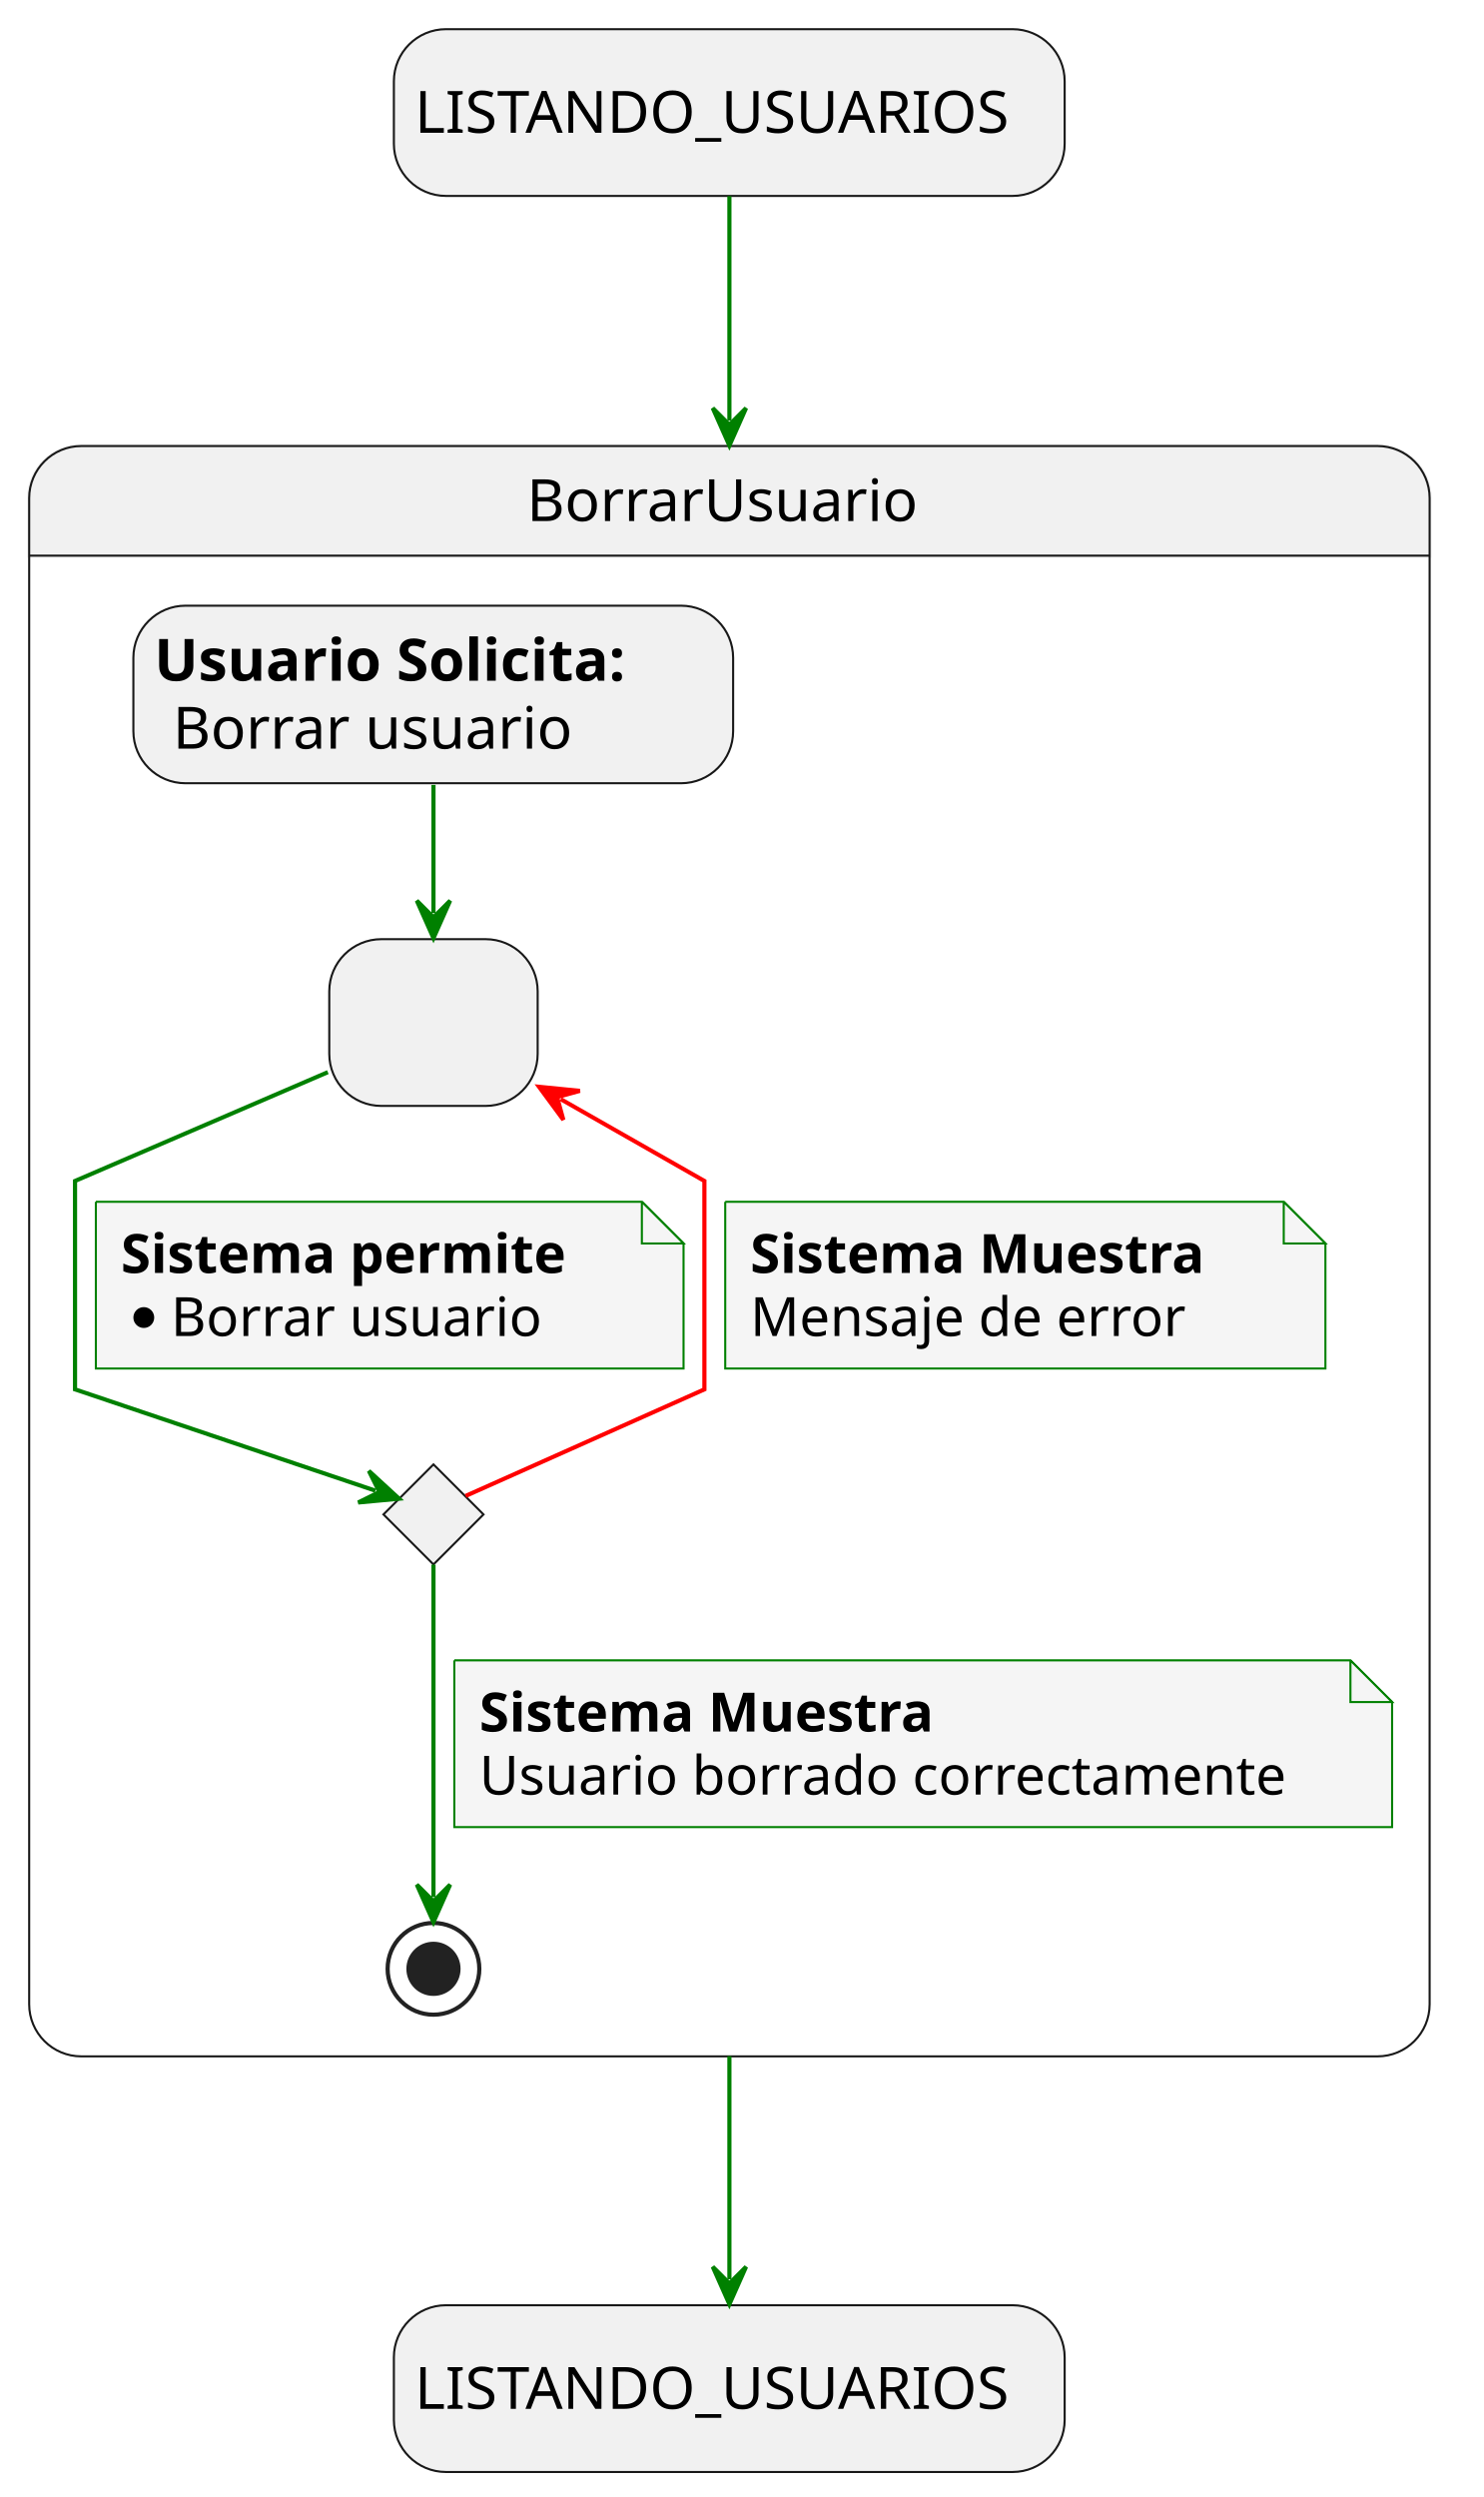
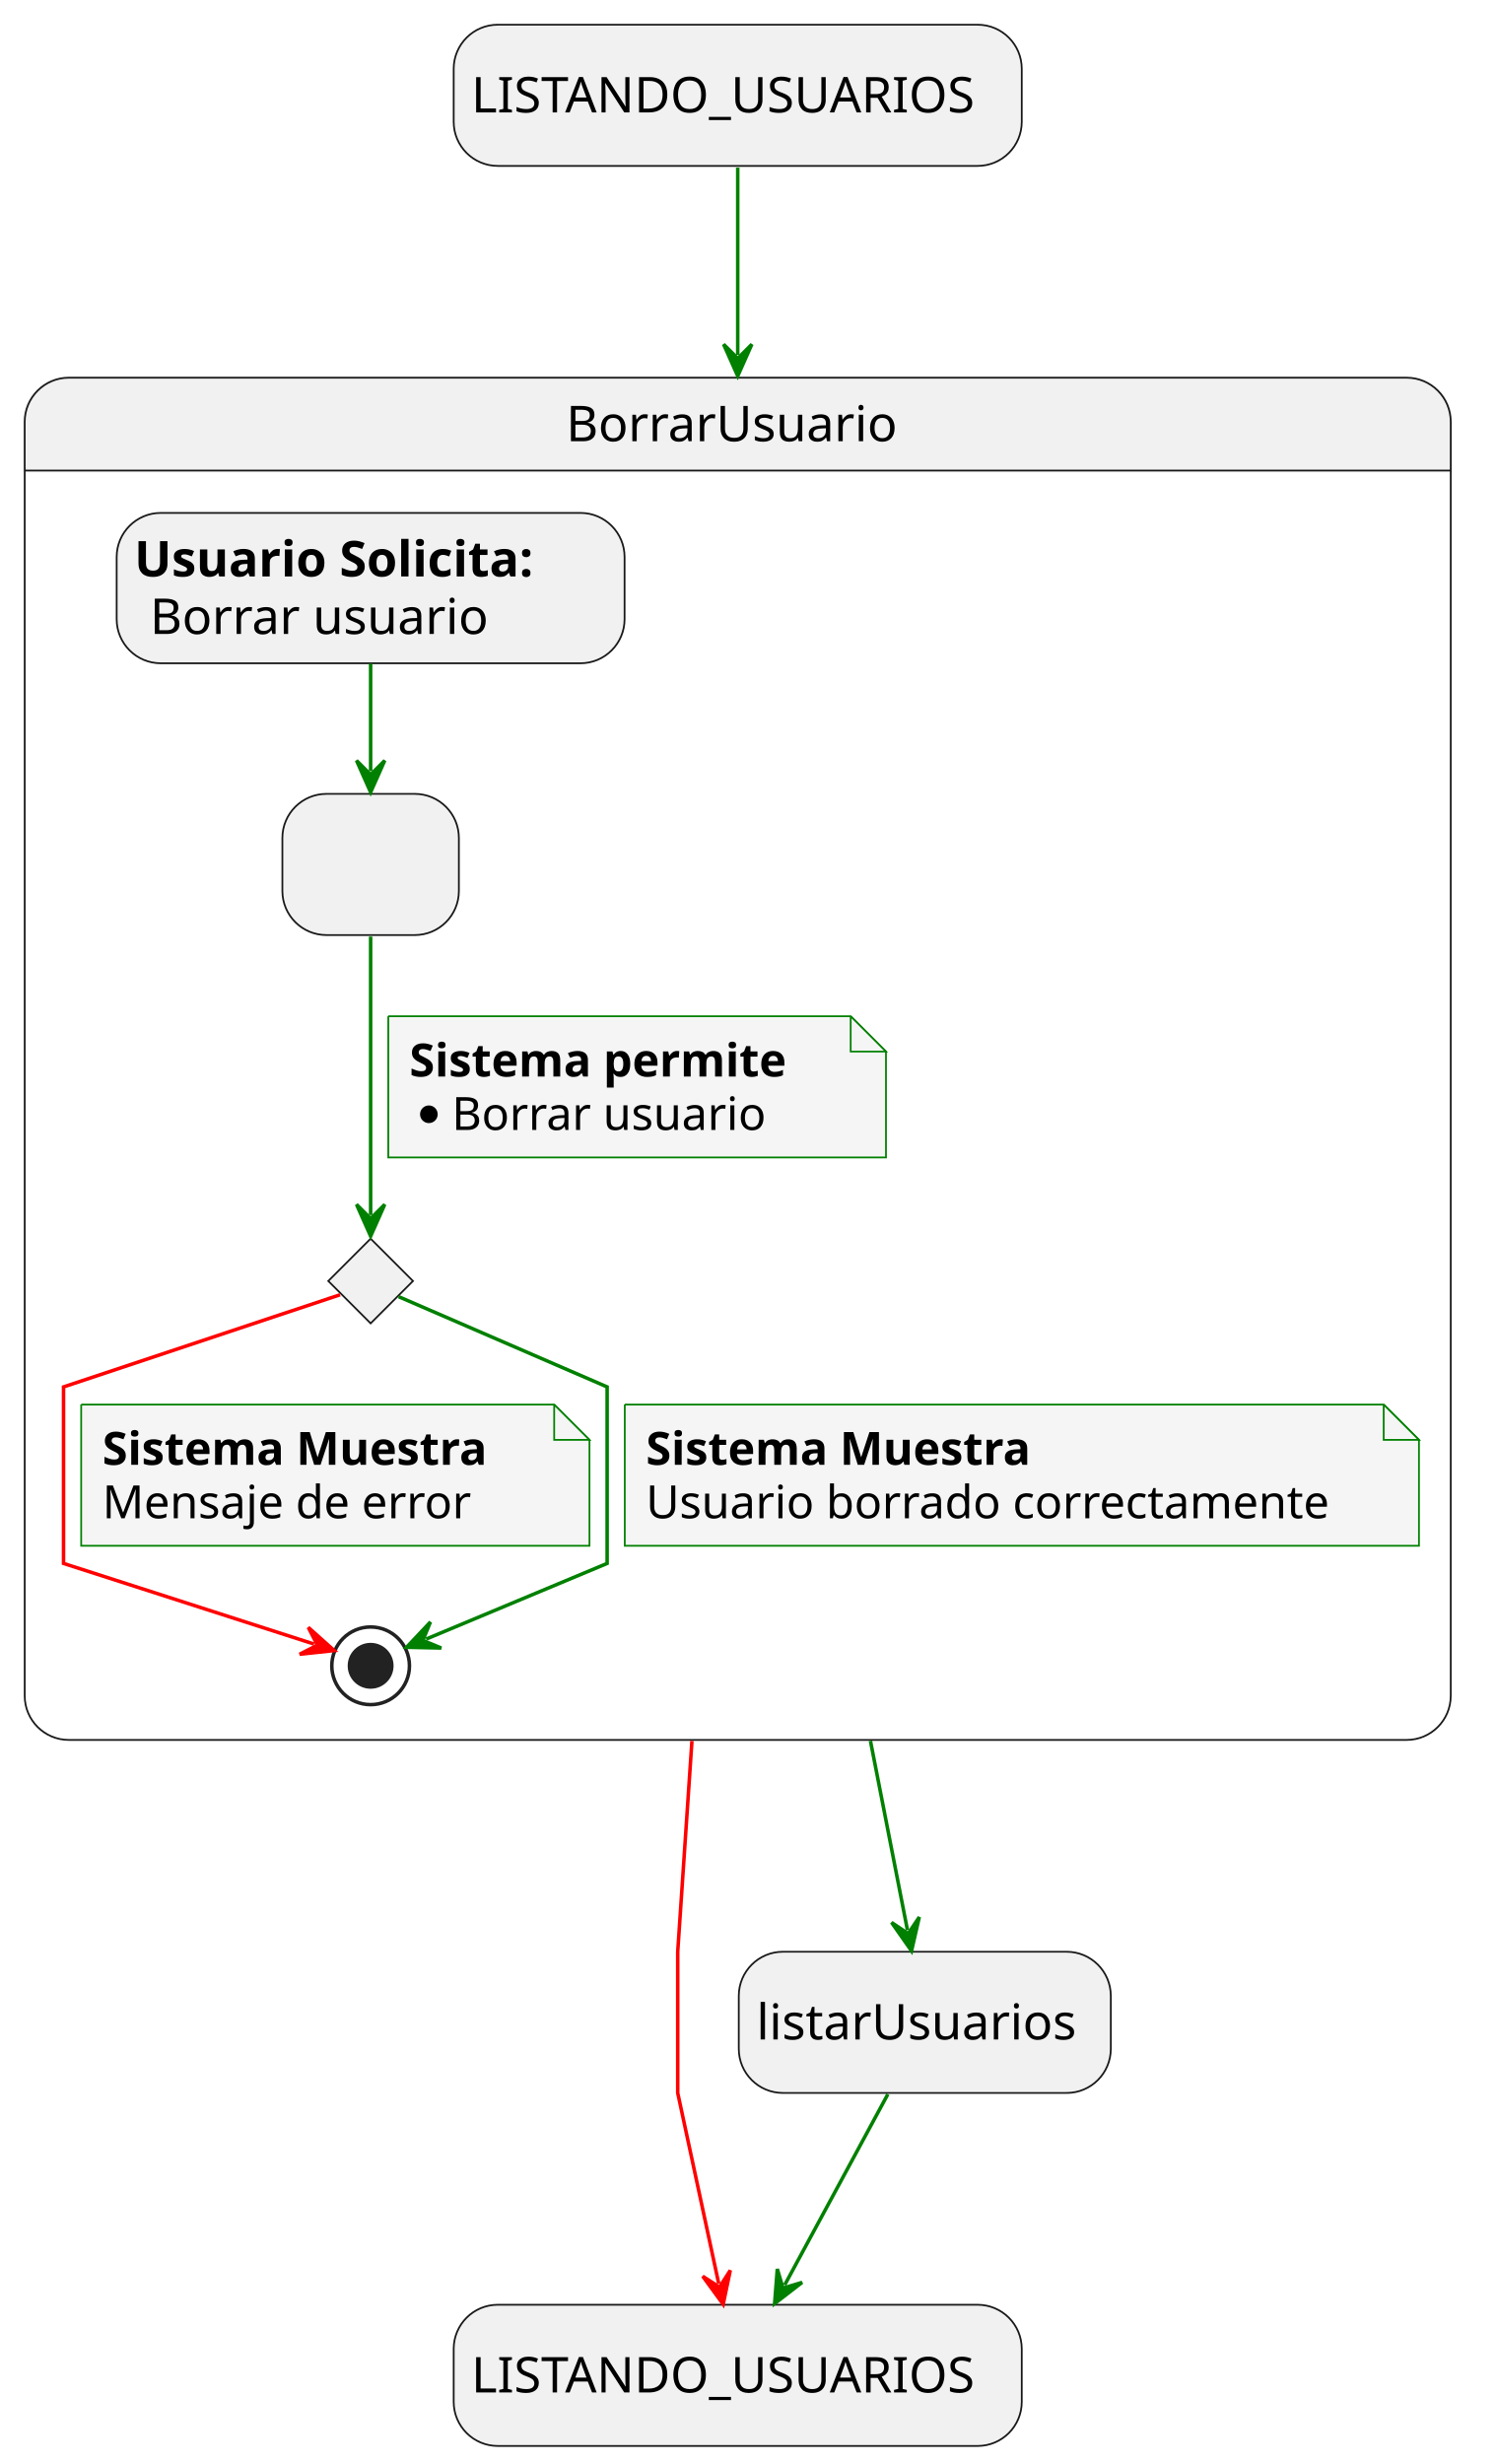
- <svg xmlns="http://www.w3.org/2000/svg" contentStyleType="text/css" height="599px" preserveAspectRatio="none" style="width:356px;height:599px;background:#FFFFFF;" version="1.1" viewBox="0 0 356 599" width="356px" zoomAndPan="magnify">
+ <svg xmlns="http://www.w3.org/2000/svg" contentStyleType="text/css" data-diagram-type="STATE" height="698px" preserveAspectRatio="none" style="width:424px;height:698px;background:#FFFFFF;" version="1.1" viewBox="0 0 424 698" width="424px" zoomAndPan="magnify">
  <defs />
  <g>
-     <rect fill="#F1F1F1" height="40" rx="12.5" ry="12.5" style="stroke:#181818;stroke-width:0.5;" width="160.938" x="94.5" y="7" />
-     <text fill="#000000" font-family="sans-serif" font-size="14" lengthAdjust="spacing" textLength="150.938" x="99.5" y="31.847">LISTANDO_USUARIOS</text>
-     <rect fill="#F1F1F1" height="40" rx="12.5" ry="12.5" style="stroke:#181818;stroke-width:0.5;" width="160.938" x="94.5" y="553" />
-     <text fill="#000000" font-family="sans-serif" font-size="14" lengthAdjust="spacing" textLength="150.938" x="99.5" y="577.847">LISTANDO_USUARIOS</text>
-     <path d="M19.5,107 L330.5,107 A12.5,12.5 0 0 1 343,119.5 L343,133.297 L7,133.297 L7,119.5 A12.5,12.5 0 0 1 19.5,107 " fill="#F1F1F1" style="stroke:#F1F1F1;stroke-width:1;" />
-     <rect fill="none" height="386.297" rx="12.5" ry="12.5" style="stroke:#181818;stroke-width:0.5;" width="336" x="7" y="107" />
-     <line style="stroke:#181818;stroke-width:0.5;" x1="7" x2="343" y1="133.297" y2="133.297" />
-     <text fill="#000000" font-family="sans-serif" font-size="14" lengthAdjust="spacing" textLength="97.221" x="126.39" y="124.995">BorrarUsuario</text>
-     <rect fill="#F1F1F1" height="40" rx="12.5" ry="12.5" style="stroke:#181818;stroke-width:0.5;" width="50" x="79" y="225.297" />
-     <text fill="#000000" font-family="sans-serif" font-size="14" lengthAdjust="spacing" textLength="4.45" x="101.775" y="250.144"> </text>
+     <rect fill="#F1F1F1" height="40" rx="12.5" ry="12.5" style="stroke:#181818;stroke-width:0.5;" width="160.938" x="128.53" y="7" />
+     <text fill="#000000" font-family="sans-serif" font-size="14" lengthAdjust="spacing" textLength="150.938" x="133.53" y="31.847">LISTANDO_USUARIOS</text>
+     <rect fill="#F1F1F1" height="40" rx="12.5" ry="12.5" style="stroke:#181818;stroke-width:0.5;" width="160.938" x="128.53" y="652.89" />
+     <text fill="#000000" font-family="sans-serif" font-size="14" lengthAdjust="spacing" textLength="150.938" x="133.53" y="677.737">LISTANDO_USUARIOS</text>
+     <path d="M19.5,107 L398.5,107 A12.5,12.5 0 0 1 411,119.5 L411,133.297 L7,133.297 L7,119.5 A12.5,12.5 0 0 1 19.5,107 " fill="#F1F1F1" style="stroke:#F1F1F1;stroke-width:1;" />
+     <rect fill="none" height="385.887" rx="12.5" ry="12.5" style="stroke:#181818;stroke-width:0.5;" width="404" x="7" y="107" />
+     <line style="stroke:#181818;stroke-width:0.5;" x1="7" x2="411" y1="133.297" y2="133.297" />
+     <text fill="#000000" font-family="sans-serif" font-size="14" lengthAdjust="spacing" textLength="97.221" x="160.39" y="124.995">BorrarUsuario</text>
+     <rect fill="#F1F1F1" height="40" rx="12.5" ry="12.5" style="stroke:#181818;stroke-width:0.5;" width="50" x="80" y="224.887" />
+     <text fill="#000000" font-family="sans-serif" font-size="14" lengthAdjust="spacing" textLength="4.45" x="102.775" y="249.734"> </text>
    <g id="elem_revisionBorrarUsuario">
-       <polygon fill="#F1F1F1" points="104,351.297,116,363.297,104,375.297,92,363.297,104,351.297" style="stroke:#181818;stroke-width:0.5;" />
+       <polygon fill="#F1F1F1" points="105,350.887,117,362.887,105,374.887,93,362.887,105,350.887" style="stroke:#181818;stroke-width:0.5;" />
    </g>
-     <rect fill="#F1F1F1" height="42.594" rx="12.5" ry="12.5" style="stroke:#181818;stroke-width:0.5;" width="143.895" x="32" y="145.297" />
-     <text fill="#000000" font-family="sans-serif" font-size="14" font-weight="bold" lengthAdjust="spacing" textLength="129.445" x="37" y="163.292">Usuario Solicita:</text>
-     <text fill="#000000" font-family="sans-serif" font-size="14" lengthAdjust="spacing" textLength="4.45" x="166.445" y="163.292"> </text>
-     <text fill="#000000" font-family="sans-serif" font-size="14" lengthAdjust="spacing" textLength="100.297" x="41.45" y="179.589">Borrar usuario</text>
-     <ellipse cx="104" cy="472.297" fill="none" rx="11" ry="11" style="stroke:#222222;stroke-width:1;" />
-     <ellipse cx="104" cy="472.297" fill="#222222" rx="6" ry="6" style="stroke:#222222;stroke-width:1;" />
+     <rect fill="#F1F1F1" height="42.594" rx="12.5" ry="12.5" style="stroke:#181818;stroke-width:0.5;" width="143.895" x="33.05" y="145.297" />
+     <text fill="#000000" font-family="sans-serif" font-size="14" font-weight="bold" lengthAdjust="spacing" textLength="129.445" x="38.05" y="163.292">Usuario Solicita:</text>
+     <text fill="#000000" font-family="sans-serif" font-size="14" lengthAdjust="spacing" textLength="4.45" x="167.495" y="163.292"> </text>
+     <text fill="#000000" font-family="sans-serif" font-size="14" lengthAdjust="spacing" textLength="100.297" x="42.5" y="179.589">Borrar usuario</text>
+     <ellipse cx="105" cy="471.887" fill="none" rx="11" ry="11" style="stroke:#222222;stroke-width:1;" />
+     <ellipse cx="105" cy="471.887" fill="#222222" rx="6" ry="6" style="stroke:#222222;stroke-width:1;" />
    <g id="link_usuarioSolicita_solicitudBorrarUsuario">
-       <path d="M104,188.297 C104,199.717 104,207.847 104,219.057 " fill="none" id="usuarioSolicita-to-solicitudBorrarUsuario" style="stroke:#008000;stroke-width:1;" />
-       <polygon fill="#008000" points="104,225.057,108,216.057,104,220.057,100,216.057,104,225.057" style="stroke:#008000;stroke-width:1;" />
+       <path d="M105,188.037 C105,199.337 105,207.297 105,218.437 " fill="none" id="usuarioSolicita-to-solicitudBorrarUsuario" style="stroke:#008000;stroke-width:1;" />
+       <polygon fill="#008000" points="105,224.437,109,215.437,105,219.437,101,215.437,105,224.437" style="stroke:#008000;stroke-width:1;" />
    </g>
    <g id="link_solicitudBorrarUsuario_revisionBorrarUsuario">
-       <path d="M78.66,257.197 C53.29,268.117 18,283.297 18,283.297 C18,283.297 18,333.297 18,333.297 C18,333.297 68.545,350.339 90.065,357.599 " fill="none" id="solicitudBorrarUsuario-to-revisionBorrarUsuario" style="stroke:#008000;stroke-width:1;" />
-       <polygon fill="#008000" points="95.75,359.517,88.501,352.85,91.012,357.919,85.944,360.43,95.75,359.517" style="stroke:#008000;stroke-width:1;" />
-       <path d="M23,288.297 L23,328.297 L164,328.297 L164,298.297 L154,288.297 L23,288.297 " fill="#F5F5F5" style="stroke:#008000;stroke-width:0.5;" />
-       <path d="M154,288.297 L154,298.297 L164,298.297 L154,288.297 " fill="#F5F5F5" style="stroke:#008000;stroke-width:0.5;" />
-       <text fill="#000000" font-family="sans-serif" font-size="13" font-weight="bold" lengthAdjust="spacing" textLength="120.999" x="29" y="305.364">Sistema permite</text>
-       <ellipse cx="34.5" cy="316.062" fill="#000000" rx="2.5" ry="2.5" style="stroke:#000000;stroke-width:0;" />
-       <text fill="#000000" font-family="sans-serif" font-size="13" lengthAdjust="spacing" textLength="93.133" x="41" y="320.497">Borrar usuario</text>
-     </g>
-     <g id="link_revisionBorrarUsuario_solicitudBorrarUsuario">
-       <path d="M111.71,358.857 C128.93,351.177 169,333.297 169,333.297 C169,333.297 169,283.297 169,283.297 C169,283.297 152.784,274.065 134.534,263.675 " fill="none" id="revisionBorrarUsuario-to-solicitudBorrarUsuario" style="stroke:#FF0000;stroke-width:1;" />
-       <polygon fill="#FF0000" points="129.32,260.707,135.162,268.636,133.665,263.181,139.12,261.683,129.32,260.707" style="stroke:#FF0000;stroke-width:1;" />
-       <path d="M174,288.297 L174,328.297 L318,328.297 L318,298.297 L308,288.297 L174,288.297 " fill="#F5F5F5" style="stroke:#008000;stroke-width:0.5;" />
-       <path d="M308,288.297 L308,298.297 L318,298.297 L308,288.297 " fill="#F5F5F5" style="stroke:#008000;stroke-width:0.5;" />
-       <text fill="#000000" font-family="sans-serif" font-size="13" font-weight="bold" lengthAdjust="spacing" textLength="123.576" x="180" y="305.364">Sistema Muestra</text>
-       <text fill="#000000" font-family="sans-serif" font-size="13" lengthAdjust="spacing" textLength="110.303" x="180" y="320.497">Mensaje de error</text>
+       <path d="M105,265.307 C105,289.557 105,324.277 105,344.197 " fill="none" id="solicitudBorrarUsuario-to-revisionBorrarUsuario" style="stroke:#008000;stroke-width:1;" />
+       <polygon fill="#008000" points="105,350.197,109,341.197,105,345.197,101,341.197,105,350.197" style="stroke:#008000;stroke-width:1;" />
+       <path d="M110,287.887 L110,327.887 L251,327.887 L251,297.887 L241,287.887 L110,287.887 " fill="#F5F5F5" style="stroke:#008000;stroke-width:0.5;" />
+       <path d="M241,287.887 L241,297.887 L251,297.887 L241,287.887 " fill="#F5F5F5" style="stroke:#008000;stroke-width:0.5;" />
+       <text fill="#000000" font-family="sans-serif" font-size="13" font-weight="bold" lengthAdjust="spacing" textLength="120.999" x="116" y="304.954">Sistema permite</text>
+       <ellipse cx="121.5" cy="315.652" fill="#000000" rx="2.5" ry="2.5" style="stroke:#000000;stroke-width:0;" />
+       <text fill="#000000" font-family="sans-serif" font-size="13" lengthAdjust="spacing" textLength="93.133" x="128" y="320.087">Borrar usuario</text>
    </g>
    <g id="link_revisionBorrarUsuario_*end*BorrarUsuario">
-       <path d="M104,375.347 C104,396.167 104,434.937 104,455.097 " fill="none" id="revisionBorrarUsuario-to-*end*BorrarUsuario" style="stroke:#008000;stroke-width:1;" />
-       <polygon fill="#008000" points="104,461.097,108,452.097,104,456.097,100,452.097,104,461.097" style="stroke:#008000;stroke-width:1;" />
-       <path d="M109,398.297 L109,438.297 L334,438.297 L334,408.297 L324,398.297 L109,398.297 " fill="#F5F5F5" style="stroke:#008000;stroke-width:0.5;" />
-       <path d="M324,398.297 L324,408.297 L334,408.297 L324,398.297 " fill="#F5F5F5" style="stroke:#008000;stroke-width:0.5;" />
-       <text fill="#000000" font-family="sans-serif" font-size="13" font-weight="bold" lengthAdjust="spacing" textLength="123.576" x="115" y="415.364">Sistema Muestra</text>
-       <text fill="#000000" font-family="sans-serif" font-size="13" lengthAdjust="spacing" textLength="204.731" x="115" y="430.497">Usuario borrado correctamente</text>
+       <path d="M96.34,366.777 C74.33,374.107 18,392.887 18,392.887 C18,392.887 18,442.887 18,442.887 C18,442.887 65.919,458.308 88.969,465.728 " fill="none" id="revisionBorrarUsuario-to-*end*BorrarUsuario" style="stroke:#FF0000;stroke-width:1;" />
+       <polygon fill="#FF0000" points="94.68,467.567,87.339,461.002,89.921,466.035,84.887,468.617,94.68,467.567" style="stroke:#FF0000;stroke-width:1;" />
+       <path d="M23,397.887 L23,437.887 L167,437.887 L167,407.887 L157,397.887 L23,397.887 " fill="#F5F5F5" style="stroke:#008000;stroke-width:0.5;" />
+       <path d="M157,397.887 L157,407.887 L167,407.887 L157,397.887 " fill="#F5F5F5" style="stroke:#008000;stroke-width:0.5;" />
+       <text fill="#000000" font-family="sans-serif" font-size="13" font-weight="bold" lengthAdjust="spacing" textLength="123.576" x="29" y="414.954">Sistema Muestra</text>
+       <text fill="#000000" font-family="sans-serif" font-size="13" lengthAdjust="spacing" textLength="110.303" x="29" y="430.087">Mensaje de error</text>
    </g>
+     <g id="link_revisionBorrarUsuario_*end*BorrarUsuario">
+       <path d="M112.95,367.327 C130.7,375.007 172,392.887 172,392.887 C172,392.887 172,442.887 172,442.887 C172,442.887 139.455,456.481 120.715,464.321 " fill="none" id="revisionBorrarUsuario-to-*end*BorrarUsuario-1" style="stroke:#008000;stroke-width:1;" />
+       <polygon fill="#008000" points="115.18,466.637,125.026,466.853,119.793,464.707,121.939,459.473,115.18,466.637" style="stroke:#008000;stroke-width:1;" />
+       <path d="M177,397.887 L177,437.887 L402,437.887 L402,407.887 L392,397.887 L177,397.887 " fill="#F5F5F5" style="stroke:#008000;stroke-width:0.5;" />
+       <path d="M392,397.887 L392,407.887 L402,407.887 L392,397.887 " fill="#F5F5F5" style="stroke:#008000;stroke-width:0.5;" />
+       <text fill="#000000" font-family="sans-serif" font-size="13" font-weight="bold" lengthAdjust="spacing" textLength="123.576" x="183" y="414.954">Sistema Muestra</text>
+       <text fill="#000000" font-family="sans-serif" font-size="13" lengthAdjust="spacing" textLength="204.731" x="183" y="430.087">Usuario borrado correctamente</text>
+     </g>
+     <rect fill="#F1F1F1" height="40" rx="12.5" ry="12.5" style="stroke:#181818;stroke-width:0.5;" width="105.395" x="209.3" y="552.89" />
+     <text fill="#000000" font-family="sans-serif" font-size="14" lengthAdjust="spacing" textLength="95.395" x="214.3" y="577.737">listarUsuarios</text>
    <g id="link_startState_BorrarUsuario">
-       <path d="M175,47.06 C175,61.39 175,76.68 175,100.9 " fill="none" id="startState-to-BorrarUsuario" style="stroke:#008000;stroke-width:1;" />
-       <polygon fill="#008000" points="175,106.9,179,97.9,175,101.9,171,97.9,175,106.9" style="stroke:#008000;stroke-width:1;" />
+       <path d="M209,47.49 C209,61.75 209,76.7 209,100.53 " fill="none" id="startState-to-BorrarUsuario" style="stroke:#008000;stroke-width:1;" />
+       <polygon fill="#008000" points="209,106.53,213,97.53,209,101.53,205,97.53,209,106.53" style="stroke:#008000;stroke-width:1;" />
+     </g>
+     <g id="link_BorrarUsuario_listarUsuarios">
+       <path d="M246.6,493.16 C251.31,517.22 254.287,532.472 257.087,546.772 " fill="none" id="BorrarUsuario-to-listarUsuarios" style="stroke:#008000;stroke-width:1;" />
+       <polygon fill="#008000" points="258.24,552.66,260.436,543.059,257.279,547.753,252.585,544.596,258.24,552.66" style="stroke:#008000;stroke-width:1;" />
    </g>
    <g id="link_BorrarUsuario_endState">
-       <path d="M175,493.25 C175,517.31 175,532.46 175,546.77 " fill="none" id="BorrarUsuario-to-endState" style="stroke:#008000;stroke-width:1;" />
-       <polygon fill="#008000" points="175,552.77,179,543.77,175,547.77,171,543.77,175,552.77" style="stroke:#008000;stroke-width:1;" />
+       <path d="M196.03,493.18 C193.7,527.67 192,552.89 192,552.89 C192,552.89 192,592.89 192,592.89 C192,592.89 198.588,623.524 203.618,646.904 " fill="none" id="BorrarUsuario-to-endState" style="stroke:#FF0000;stroke-width:1;" />
+       <polygon fill="#FF0000" points="204.88,652.77,206.898,643.13,203.828,647.882,199.077,644.813,204.88,652.77" style="stroke:#FF0000;stroke-width:1;" />
+     </g>
+     <g id="link_listarUsuarios_endState">
+       <path d="M251.53,593.25 C242.24,610.43 231.583,630.122 222.303,647.292 " fill="none" id="listarUsuarios-to-endState" style="stroke:#008000;stroke-width:1;" />
+       <polygon fill="#008000" points="219.45,652.57,227.248,646.554,221.827,648.171,220.21,642.75,219.45,652.57" style="stroke:#008000;stroke-width:1;" />
    </g>
  </g>
</svg>
